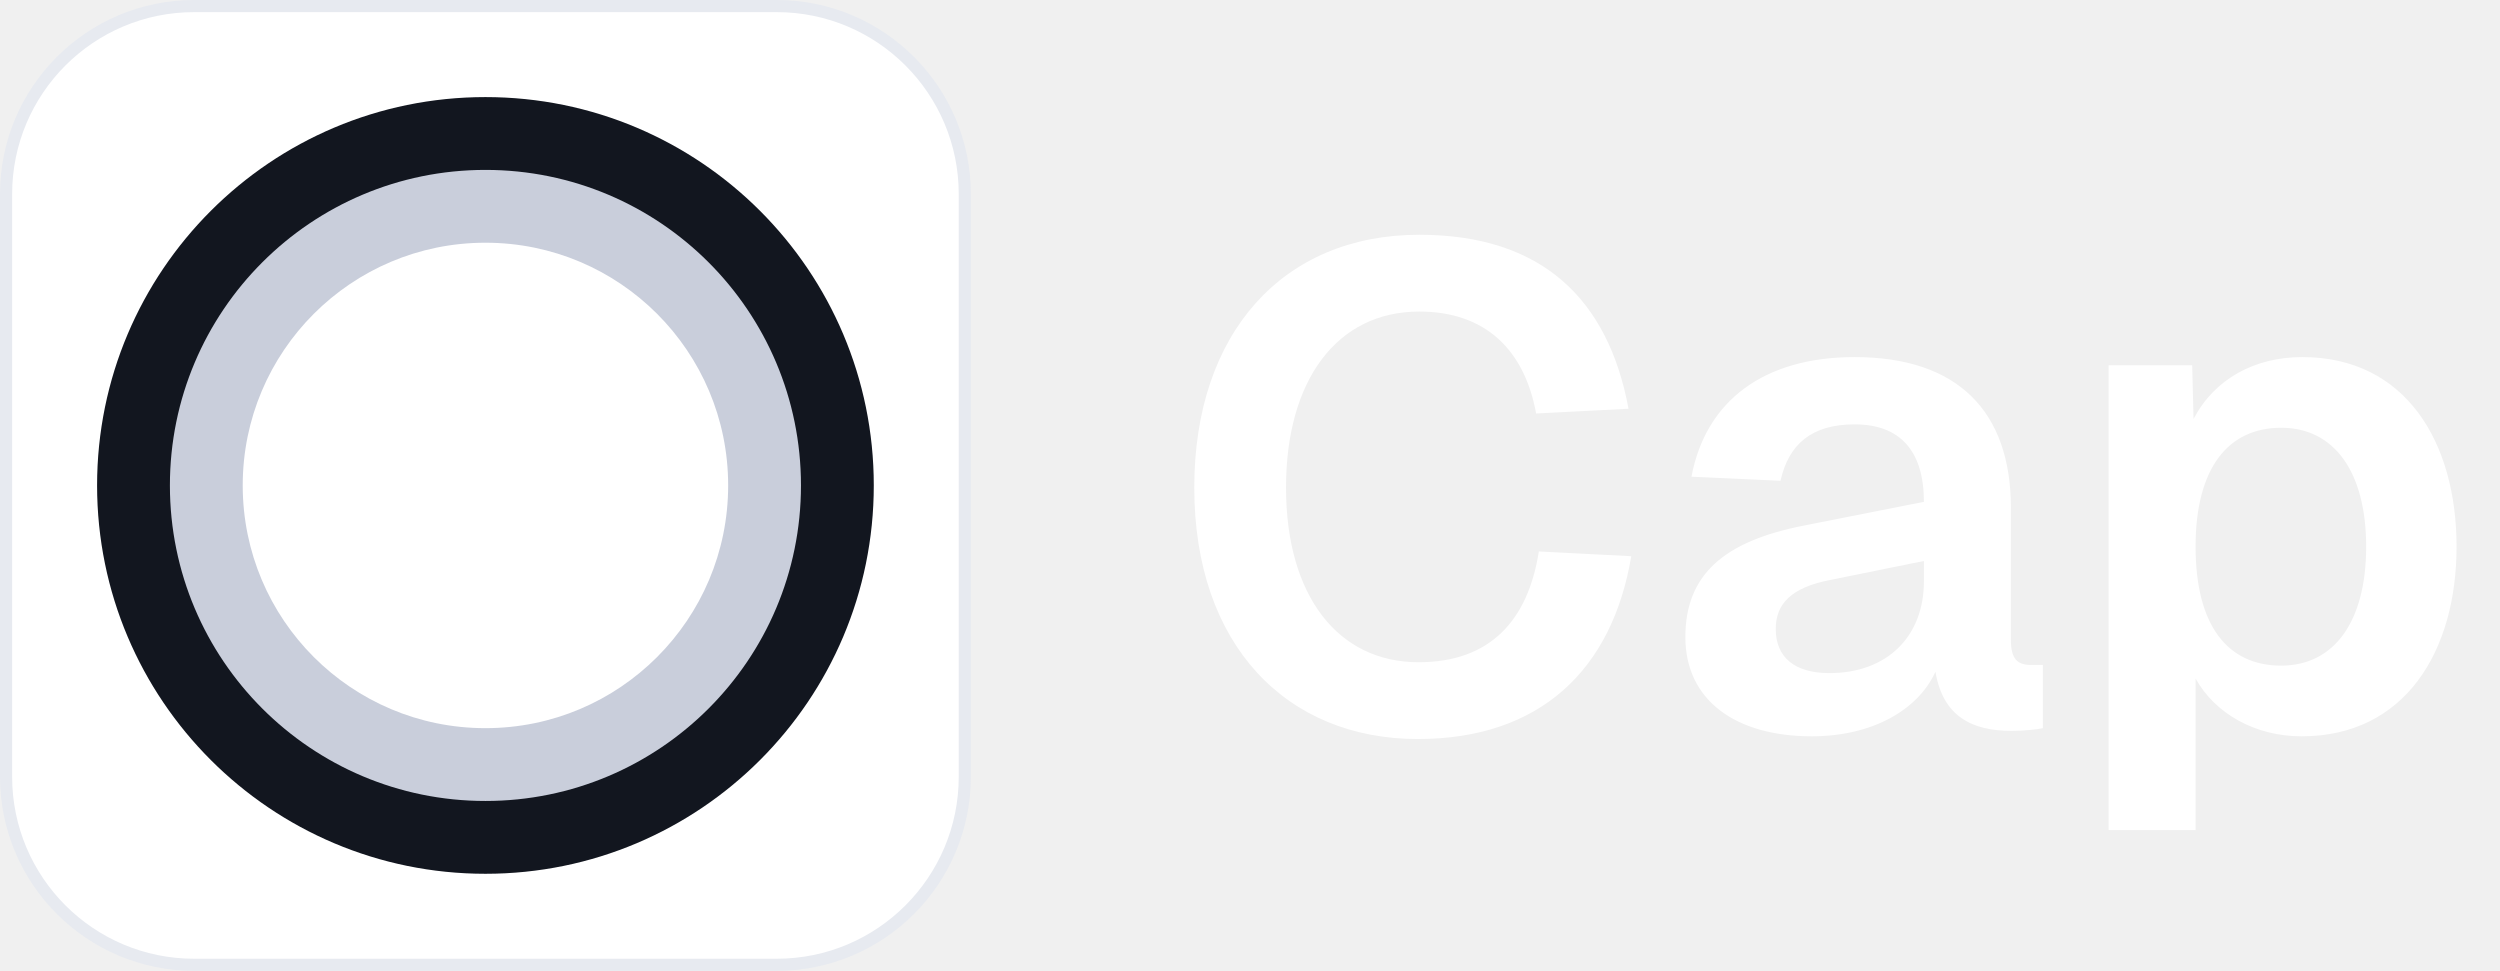
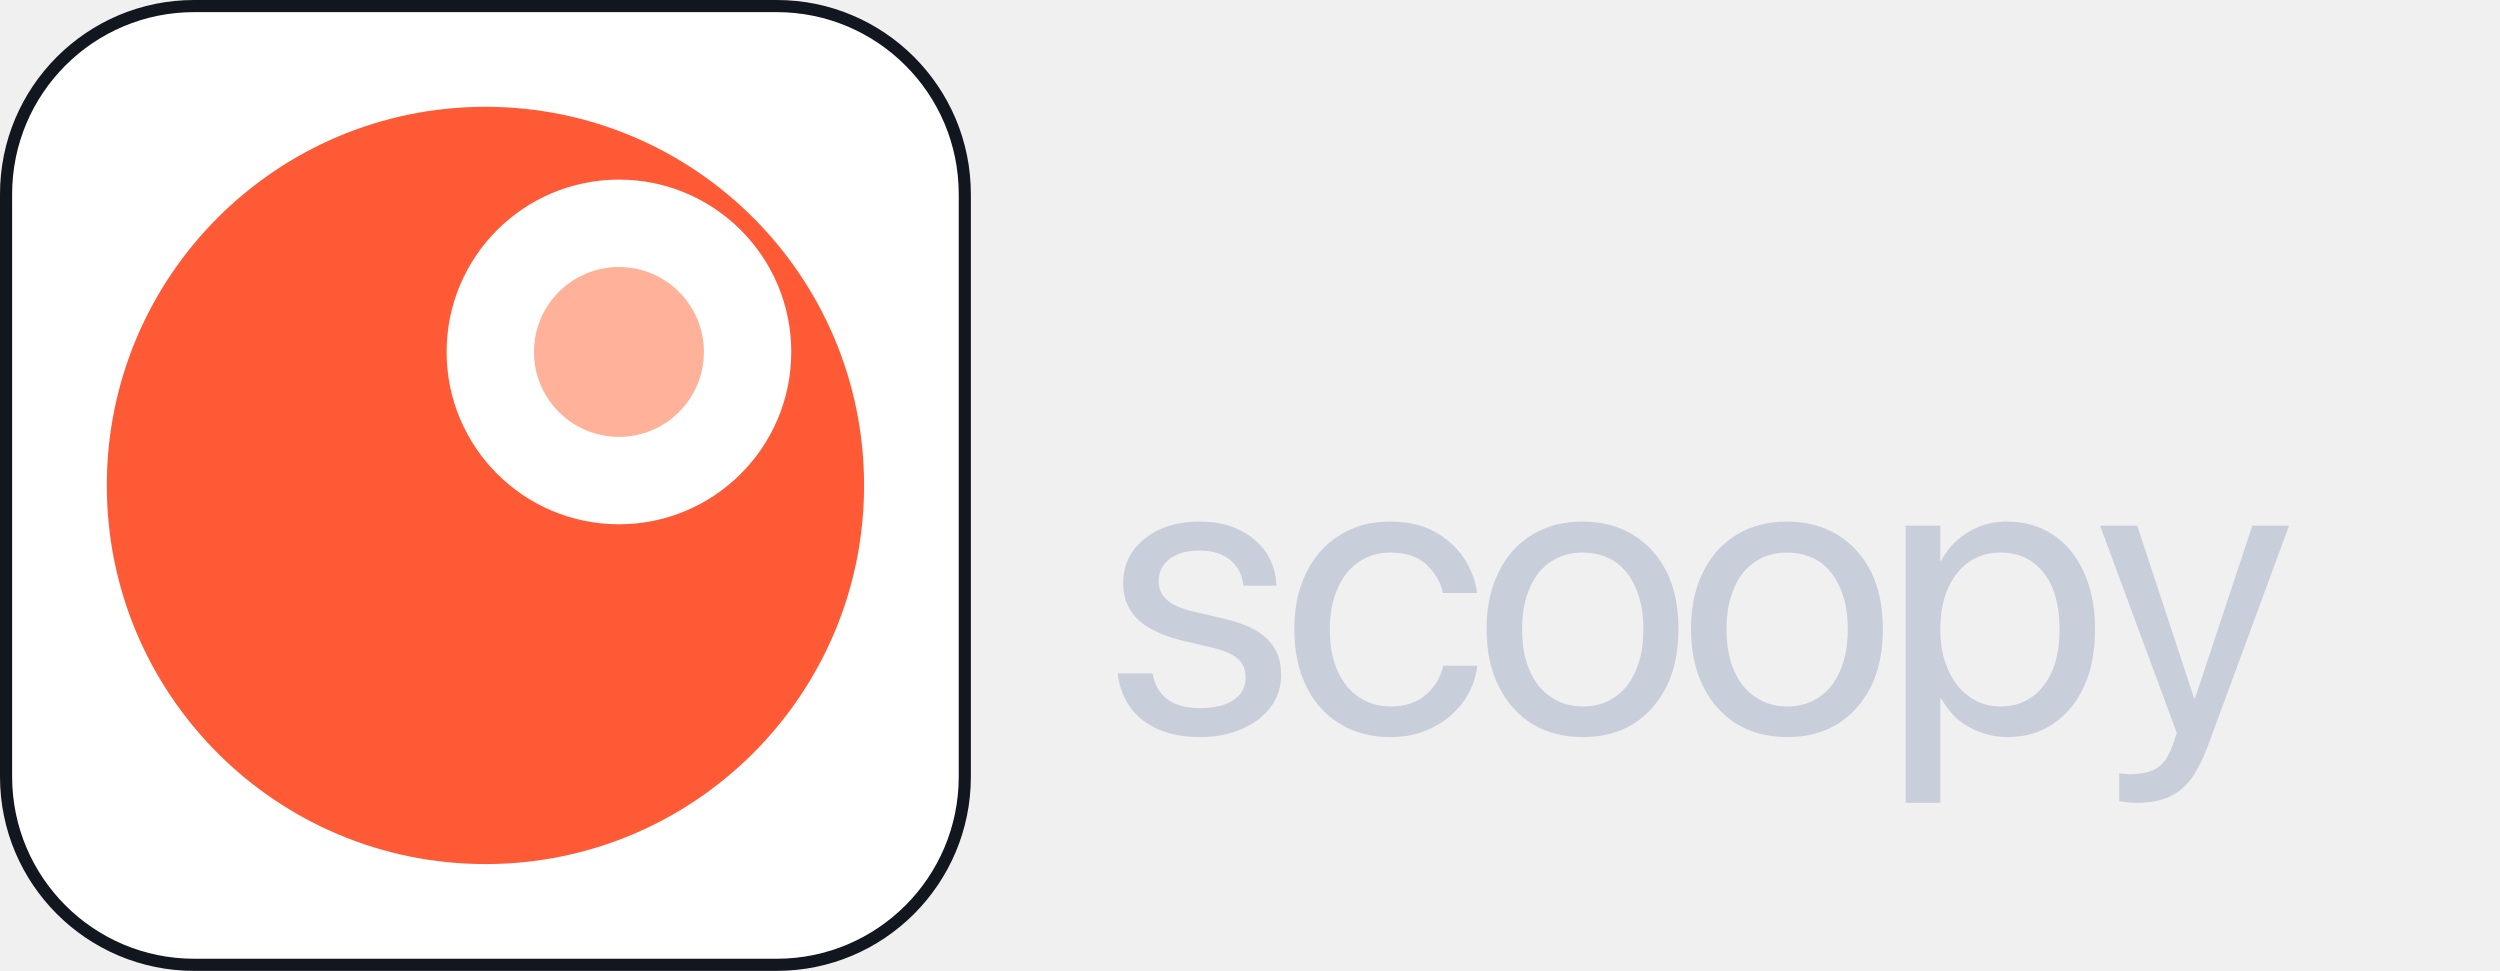
<svg xmlns="http://www.w3.org/2000/svg" width="103" height="40" viewBox="0 0 103 40" fill="none">
-   <path d="M32 0.25H8C3.72 0.25 0.25 3.72 0.25 8V32C0.25 36.28 3.72 39.75 8 39.75H32C36.28 39.75 39.75 36.28 39.75 32V8C39.75 3.72 36.28 0.25 32 0.25Z" fill="white" />
-   <path d="M32 0.25H8C3.72 0.25 0.25 3.72 0.25 8V32C0.25 36.28 3.72 39.75 8 39.75H32C36.28 39.75 39.75 36.28 39.75 32V8C39.75 3.72 36.28 0.25 32 0.25Z" stroke="#E7EAF0" stroke-width="0.5" />
-   <path d="M20 36C28.837 36 36 28.837 36 20C36 11.164 28.837 4 20 4C11.164 4 4 11.164 4 20C4 28.837 11.164 36 20 36Z" fill="#12161F" />
-   <path d="M20 33C27.18 33 33 27.18 33 20C33 12.82 27.18 7 20 7C12.82 7 7 12.82 7 20C7 27.18 12.82 33 20 33Z" fill="#C9CEDB" />
-   <path d="M20 30C25.523 30 30 25.523 30 20C30 14.477 25.523 10 20 10C14.477 10 10 14.477 10 20C10 25.523 14.477 30 20 30Z" fill="white" />
-   <path d="M58.416 30.448C53.012 30.448 49.204 26.584 49.204 20.088C49.204 13.704 52.872 9.672 58.472 9.672C63.54 9.672 66.256 12.332 67.096 16.84L63.288 17.036C62.812 14.432 61.216 12.836 58.472 12.836C55.084 12.836 52.984 15.664 52.984 20.088C52.984 24.568 55.14 27.284 58.444 27.284C61.384 27.284 62.952 25.576 63.4 22.72L67.208 22.916C66.424 27.592 63.456 30.448 58.416 30.448ZM74.645 30.336C71.509 30.336 69.437 28.852 69.437 26.248C69.437 23.672 71.033 22.3 74.309 21.656L79.265 20.676C79.265 18.576 78.285 17.484 76.409 17.484C74.645 17.484 73.693 18.296 73.357 19.808L69.689 19.64C70.277 16.504 72.685 14.712 76.409 14.712C80.665 14.712 82.849 16.952 82.849 20.928V26.36C82.849 27.172 83.129 27.396 83.689 27.396H84.165V30C83.941 30.056 83.353 30.112 82.877 30.112C81.253 30.112 80.049 29.524 79.741 27.676C79.013 29.272 77.109 30.336 74.645 30.336ZM75.373 27.732C77.753 27.732 79.265 26.22 79.265 23.952V23.112L75.401 23.896C73.805 24.204 73.161 24.876 73.161 25.912C73.161 27.088 73.945 27.732 75.373 27.732ZM86.874 34.2V15.048H90.318L90.374 17.26C91.242 15.608 92.894 14.712 94.854 14.712C99.11 14.712 101.21 18.212 101.21 22.524C101.21 26.836 99.082 30.336 94.826 30.336C92.922 30.336 91.27 29.412 90.458 27.956V34.2H86.874ZM93.986 27.424C96.17 27.424 97.486 25.604 97.486 22.524C97.486 19.444 96.17 17.624 93.986 17.624C91.802 17.624 90.458 19.276 90.458 22.524C90.458 25.772 91.774 27.424 93.986 27.424Z" fill="white" />
+   <rect x="0.25" y="0.25" width="39.5" height="39.5" rx="7.75" fill="white" />
+   <rect x="0.25" y="0.25" width="39.5" height="39.5" rx="7.75" stroke="#12161F" stroke-width="0.5" />
+   <defs>
+     <mask id="scoopy">
+       <rect width="40" height="40" fill="#fff" />
+       <circle cx="25.5" cy="14.5" r="7.1" fill="#000" />
+     </mask>
+   </defs>
+   <circle cx="20" cy="20" r="15.6" fill="#FF5A36" mask="url(#scoopy)" />
+   <circle cx="25.5" cy="14.5" r="3.5" fill="#FFB199" />
+   <path transform="translate(45.500 30.2) scale(16.8184)" d="M0.235 0.01Q0.176 0.01 0.132 -0.009Q0.089 -0.028 0.064 -0.062Q0.039 -0.097 0.033 -0.142L0.033 -0.146H0.118L0.119 -0.142Q0.126 -0.104 0.155 -0.082Q0.184 -0.061 0.236 -0.061Q0.271 -0.061 0.295 -0.07Q0.319 -0.079 0.333 -0.096Q0.346 -0.113 0.346 -0.136V-0.136Q0.346 -0.164 0.329 -0.18Q0.312 -0.197 0.269 -0.208L0.188 -0.227Q0.141 -0.239 0.109 -0.258Q0.078 -0.276 0.062 -0.304Q0.046 -0.331 0.046 -0.368V-0.368Q0.046 -0.412 0.07 -0.446Q0.094 -0.479 0.136 -0.499Q0.178 -0.518 0.233 -0.518Q0.289 -0.518 0.33 -0.498Q0.371 -0.478 0.395 -0.444Q0.418 -0.41 0.421 -0.368L0.422 -0.361H0.341L0.34 -0.365Q0.335 -0.402 0.308 -0.424Q0.28 -0.447 0.233 -0.447Q0.202 -0.447 0.18 -0.438Q0.157 -0.428 0.145 -0.411Q0.133 -0.395 0.133 -0.372V-0.372Q0.133 -0.354 0.141 -0.341Q0.149 -0.327 0.167 -0.316Q0.185 -0.306 0.212 -0.299L0.293 -0.28Q0.344 -0.268 0.375 -0.249Q0.405 -0.23 0.419 -0.204Q0.433 -0.178 0.433 -0.142V-0.142Q0.433 -0.097 0.407 -0.063Q0.381 -0.029 0.337 -0.01Q0.292 0.01 0.235 0.01Z" fill="#C9CEDB" />
+   <path transform="translate(52.822 30.2) scale(16.8184)" d="M0.266 0.01Q0.194 0.01 0.141 -0.023Q0.088 -0.055 0.059 -0.115Q0.03 -0.174 0.03 -0.254V-0.255Q0.03 -0.335 0.06 -0.394Q0.089 -0.453 0.142 -0.485Q0.194 -0.518 0.265 -0.518Q0.328 -0.518 0.374 -0.493Q0.419 -0.468 0.445 -0.429Q0.471 -0.39 0.477 -0.347L0.477 -0.343H0.394L0.393 -0.347Q0.384 -0.385 0.352 -0.414Q0.321 -0.442 0.265 -0.442Q0.221 -0.442 0.188 -0.419Q0.154 -0.396 0.136 -0.354Q0.117 -0.312 0.117 -0.254V-0.253Q0.117 -0.194 0.136 -0.152Q0.155 -0.11 0.188 -0.088Q0.222 -0.065 0.266 -0.065Q0.318 -0.065 0.35 -0.092Q0.383 -0.119 0.394 -0.161L0.395 -0.165H0.478L0.478 -0.162Q0.471 -0.113 0.442 -0.074Q0.414 -0.036 0.368 -0.013Q0.323 0.01 0.266 0.01Z" fill="#C9CEDB" />
+   <path transform="translate(60.743 30.2) scale(16.8184)" d="M0.266 0.01Q0.195 0.01 0.142 -0.022Q0.089 -0.055 0.06 -0.114Q0.03 -0.173 0.03 -0.254V-0.255Q0.03 -0.336 0.06 -0.395Q0.089 -0.454 0.142 -0.486Q0.195 -0.518 0.265 -0.518Q0.335 -0.518 0.388 -0.486Q0.441 -0.454 0.471 -0.395Q0.5 -0.336 0.5 -0.255V-0.254Q0.5 -0.173 0.471 -0.114Q0.441 -0.055 0.389 -0.022Q0.336 0.01 0.266 0.01ZM0.266 -0.065Q0.311 -0.065 0.344 -0.088Q0.377 -0.11 0.395 -0.152Q0.414 -0.194 0.414 -0.254V-0.255Q0.414 -0.314 0.395 -0.356Q0.377 -0.398 0.344 -0.42Q0.31 -0.442 0.265 -0.442Q0.221 -0.442 0.188 -0.42Q0.154 -0.398 0.136 -0.356Q0.117 -0.314 0.117 -0.255V-0.254Q0.117 -0.194 0.136 -0.152Q0.154 -0.11 0.188 -0.088Q0.221 -0.065 0.266 -0.065Z" fill="#C9CEDB" />
+   <path transform="translate(69.165 30.2) scale(16.8184)" d="M0.266 0.01Q0.195 0.01 0.142 -0.022Q0.089 -0.055 0.06 -0.114Q0.03 -0.173 0.03 -0.254V-0.255Q0.03 -0.336 0.06 -0.395Q0.089 -0.454 0.142 -0.486Q0.195 -0.518 0.265 -0.518Q0.335 -0.518 0.388 -0.486Q0.441 -0.454 0.471 -0.395Q0.5 -0.336 0.5 -0.255V-0.254Q0.5 -0.173 0.471 -0.114Q0.441 -0.055 0.389 -0.022Q0.336 0.01 0.266 0.01ZM0.266 -0.065Q0.311 -0.065 0.344 -0.088Q0.377 -0.11 0.395 -0.152Q0.414 -0.194 0.414 -0.254V-0.255Q0.414 -0.314 0.395 -0.356Q0.377 -0.398 0.344 -0.42Q0.31 -0.442 0.265 -0.442Q0.221 -0.442 0.188 -0.42Q0.154 -0.398 0.136 -0.356Q0.117 -0.314 0.117 -0.255V-0.254Q0.117 -0.194 0.136 -0.152Q0.154 -0.11 0.188 -0.088Q0.221 -0.065 0.266 -0.065Z" fill="#C9CEDB" />
+   <path transform="translate(77.587 30.2) scale(16.8184)" d="M0.055 0.171V-0.508H0.14V-0.422H0.142Q0.158 -0.452 0.182 -0.473Q0.206 -0.494 0.236 -0.506Q0.267 -0.518 0.303 -0.518Q0.368 -0.518 0.417 -0.485Q0.465 -0.453 0.492 -0.393Q0.519 -0.334 0.519 -0.254V-0.253Q0.519 -0.173 0.492 -0.114Q0.465 -0.055 0.417 -0.023Q0.369 0.01 0.305 0.01Q0.269 0.01 0.238 -0.002Q0.207 -0.013 0.182 -0.034Q0.158 -0.056 0.142 -0.085H0.14V0.171ZM0.287 -0.065Q0.332 -0.065 0.364 -0.088Q0.397 -0.111 0.415 -0.154Q0.432 -0.196 0.432 -0.253V-0.254Q0.432 -0.312 0.415 -0.355Q0.397 -0.397 0.364 -0.42Q0.332 -0.442 0.287 -0.442Q0.244 -0.442 0.21 -0.419Q0.177 -0.396 0.158 -0.353Q0.14 -0.311 0.14 -0.254V-0.253Q0.14 -0.197 0.159 -0.155Q0.178 -0.112 0.211 -0.089Q0.244 -0.065 0.287 -0.065Z" fill="#C9CEDB" />
+   <path transform="translate(86.321 30.2) scale(16.8184)" d="M0.104 0.171Q0.092 0.171 0.079 0.17Q0.067 0.168 0.059 0.167V0.098Q0.064 0.099 0.071 0.1Q0.078 0.101 0.086 0.101Q0.126 0.101 0.151 0.086Q0.175 0.072 0.19 0.029L0.2 0L0.012 -0.508H0.103L0.249 -0.065L0.231 -0.085H0.256L0.238 -0.065L0.385 -0.508H0.475L0.276 0.032Q0.258 0.08 0.236 0.111Q0.213 0.142 0.182 0.156Q0.15 0.171 0.104 0.171Z" fill="#C9CEDB" />
</svg>
